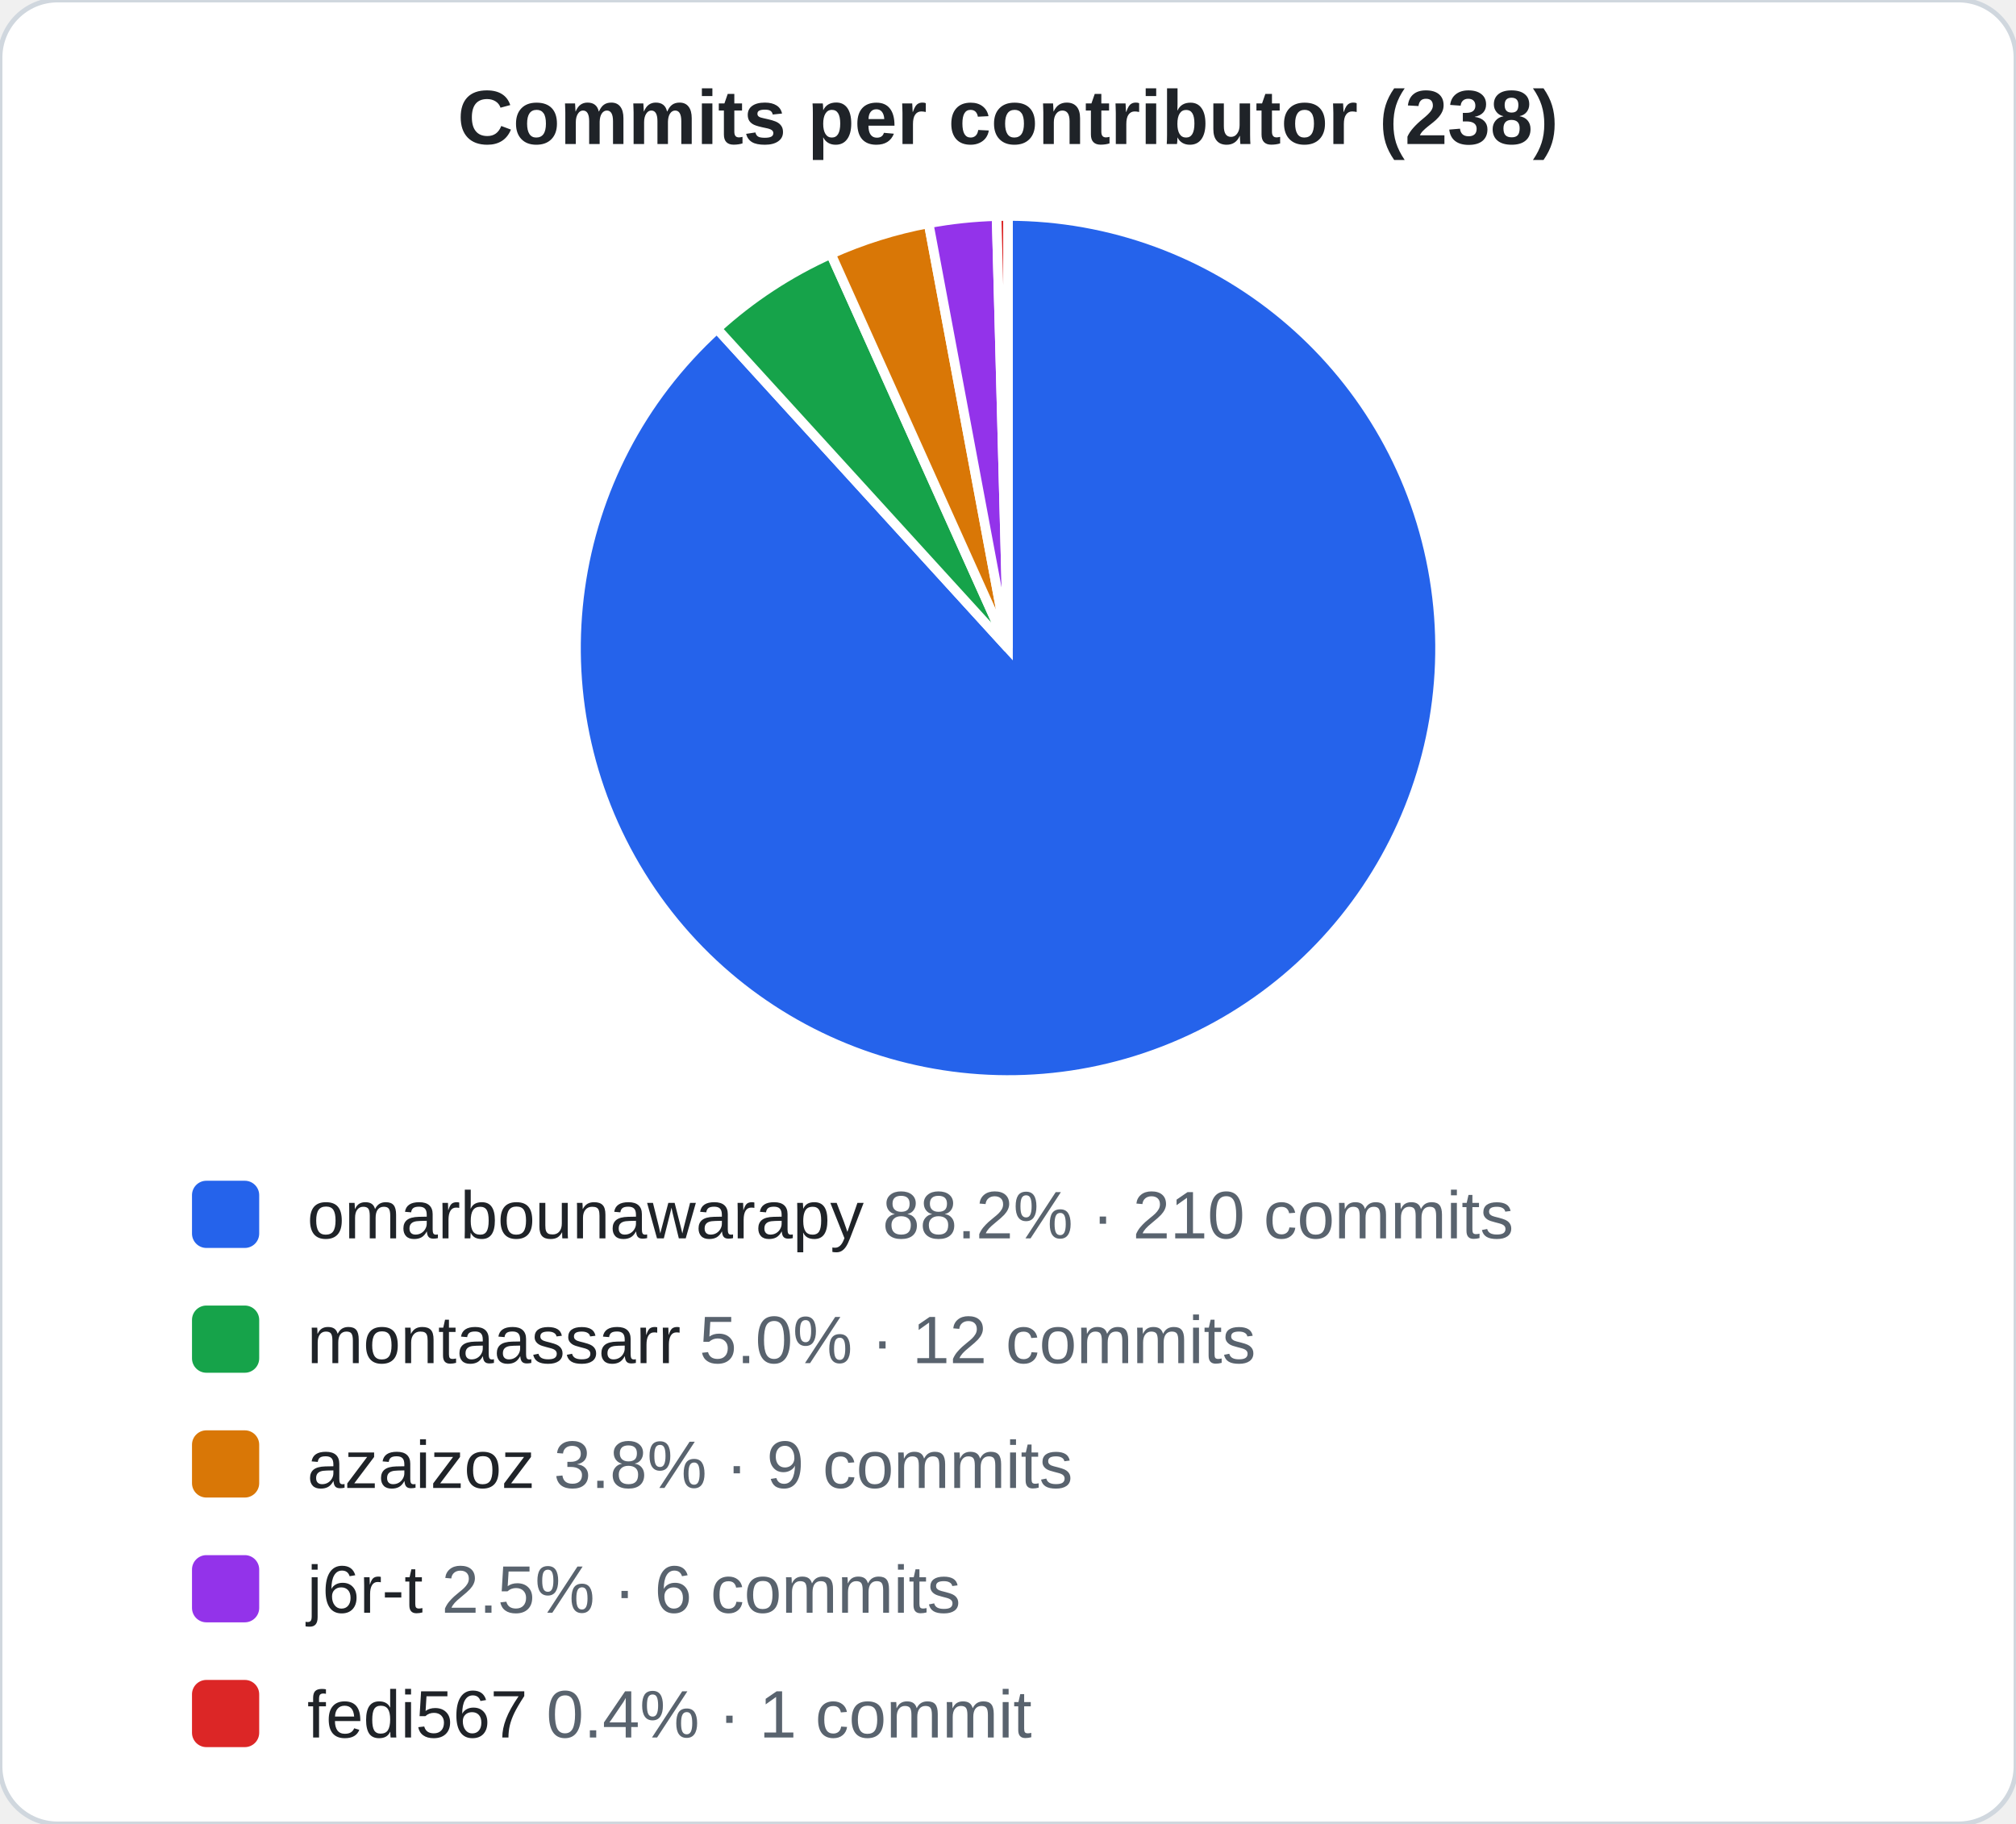
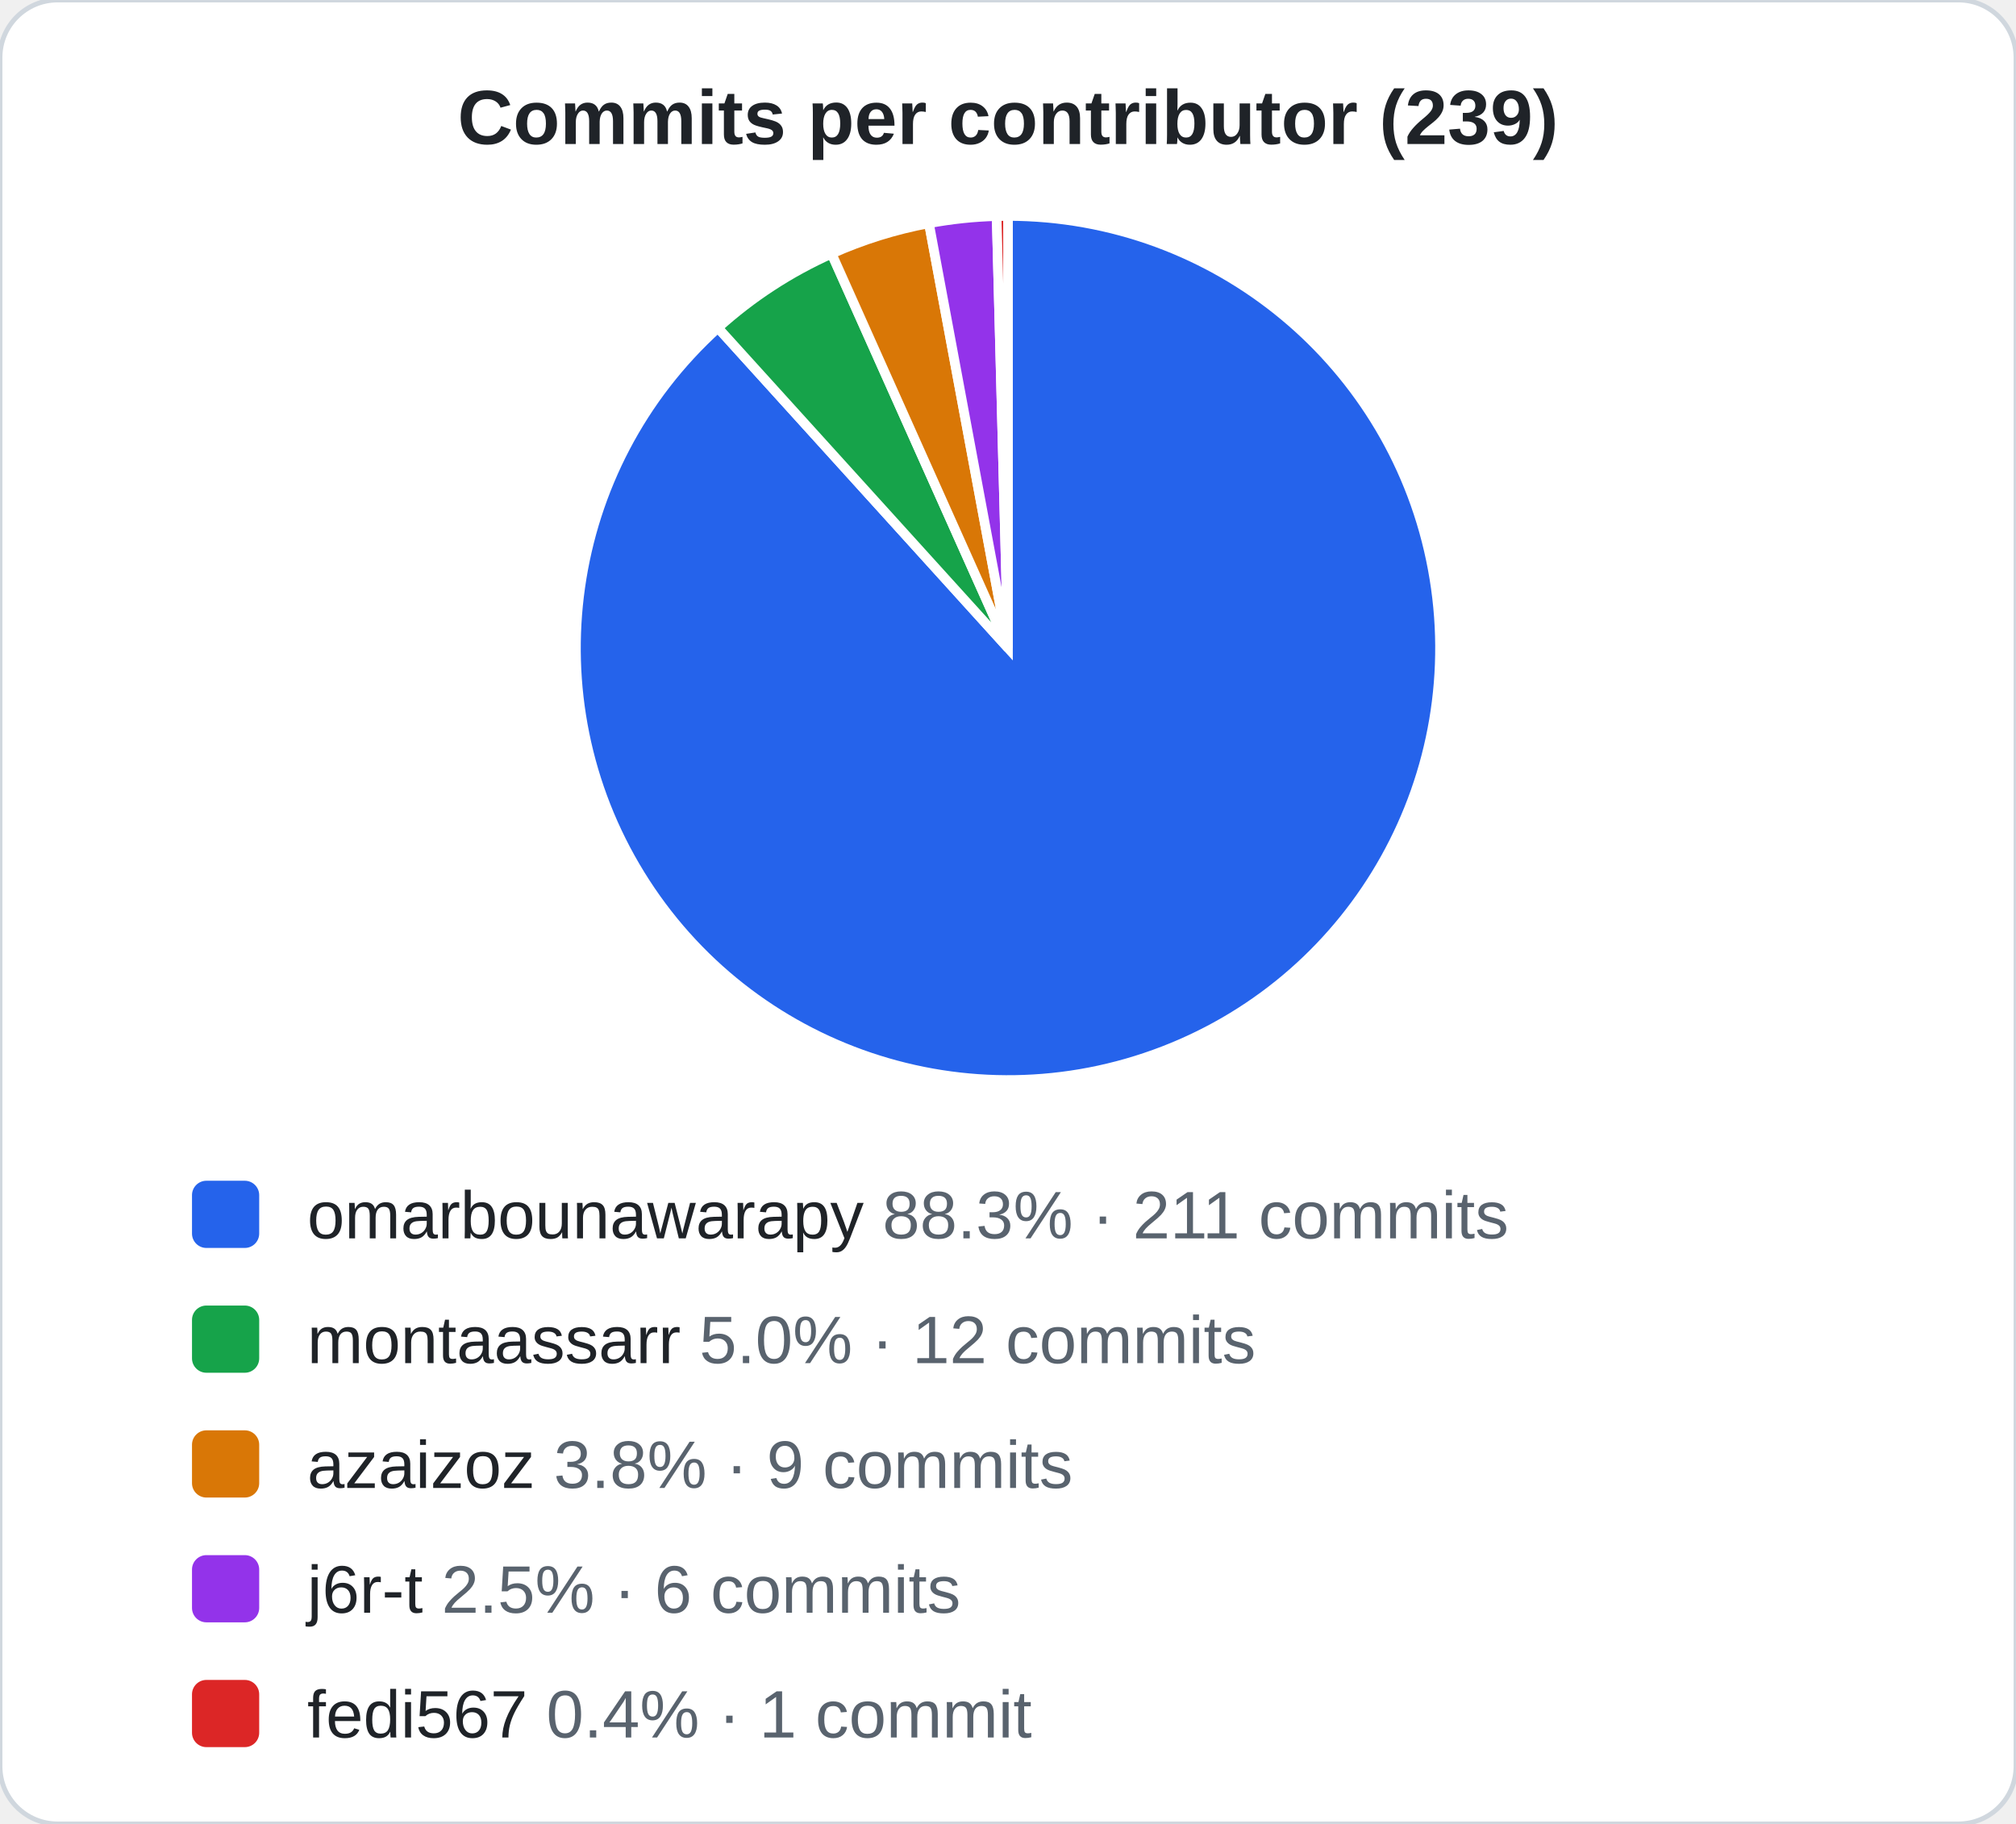
<svg xmlns="http://www.w3.org/2000/svg" width="420" height="380" viewBox="0 0 420 380" role="img" aria-labelledby="t">
  <rect width="420" height="380" rx="12" fill="#ffffff" stroke="#d0d7de" />
-   <text x="210" y="30" text-anchor="middle" font-family="Arial,Helvetica,sans-serif" font-size="16" font-weight="700" fill="#1f2328">Commits per contributor (238)</text>
-   <path d="M210.0,135.0 L210.00,45.00 A90,90 0 1 1 149.37,68.49 Z" fill="#2563eb" stroke="#ffffff" stroke-width="2" />
+   <text x="210" y="30" text-anchor="middle" font-family="Arial,Helvetica,sans-serif" font-size="16" font-weight="700" fill="#1f2328">Commits per contributor (239)</text>
+   <path d="M210.0,135.0 L210.00,45.00 A90,90 0 1 1 149.57,68.30 Z" fill="#2563eb" stroke="#ffffff" stroke-width="2" />
  <rect x="40" y="246" width="14" height="14" rx="3" fill="#2563eb" />
-   <text x="64" y="258" font-family="Arial,Helvetica,sans-serif" font-size="14" fill="#1f2328">omarbounawarapy <tspan fill="#59636e">88.2% · 210 commits</tspan>
+   <text x="64" y="258" font-family="Arial,Helvetica,sans-serif" font-size="14" fill="#1f2328">omarbounawarapy <tspan fill="#59636e">88.3% · 211 commits</tspan>
  </text>
-   <path d="M210.0,135.0 L149.37,68.49 A90,90 0 0 1 173.10,52.91 Z" fill="#16a34a" stroke="#ffffff" stroke-width="2" />
+   <path d="M210.0,135.0 L149.57,68.30 A90,90 0 0 1 173.25,52.85 Z" fill="#16a34a" stroke="#ffffff" stroke-width="2" />
  <rect x="40" y="272" width="14" height="14" rx="3" fill="#16a34a" />
  <text x="64" y="284" font-family="Arial,Helvetica,sans-serif" font-size="14" fill="#1f2328">montaassarr <tspan fill="#59636e">5.0% · 12 commits</tspan>
  </text>
-   <path d="M210.0,135.0 L173.10,52.91 A90,90 0 0 1 193.46,46.53 Z" fill="#d97706" stroke="#ffffff" stroke-width="2" />
+   <path d="M210.0,135.0 L173.25,52.85 A90,90 0 0 1 193.53,46.52 Z" fill="#d97706" stroke="#ffffff" stroke-width="2" />
  <rect x="40" y="298" width="14" height="14" rx="3" fill="#d97706" />
  <text x="64" y="310" font-family="Arial,Helvetica,sans-serif" font-size="14" fill="#1f2328">azaizoz <tspan fill="#59636e">3.8% · 9 commits</tspan>
  </text>
-   <path d="M210.0,135.0 L193.46,46.53 A90,90 0 0 1 207.62,45.03 Z" fill="#9333ea" stroke="#ffffff" stroke-width="2" />
+   <path d="M210.0,135.0 L193.53,46.52 A90,90 0 0 1 207.63,45.03 Z" fill="#9333ea" stroke="#ffffff" stroke-width="2" />
  <rect x="40" y="324" width="14" height="14" rx="3" fill="#9333ea" />
  <text x="64" y="336" font-family="Arial,Helvetica,sans-serif" font-size="14" fill="#1f2328">j6r-t <tspan fill="#59636e">2.5% · 6 commits</tspan>
  </text>
-   <path d="M210.0,135.0 L207.62,45.03 A90,90 0 0 1 210.00,45.00 Z" fill="#dc2626" stroke="#ffffff" stroke-width="2" />
+   <path d="M210.0,135.0 L207.63,45.03 A90,90 0 0 1 210.00,45.00 Z" fill="#dc2626" stroke="#ffffff" stroke-width="2" />
  <rect x="40" y="350" width="14" height="14" rx="3" fill="#dc2626" />
  <text x="64" y="362" font-family="Arial,Helvetica,sans-serif" font-size="14" fill="#1f2328">fedi567 <tspan fill="#59636e">0.4% · 1 commit</tspan>
  </text>
</svg>
